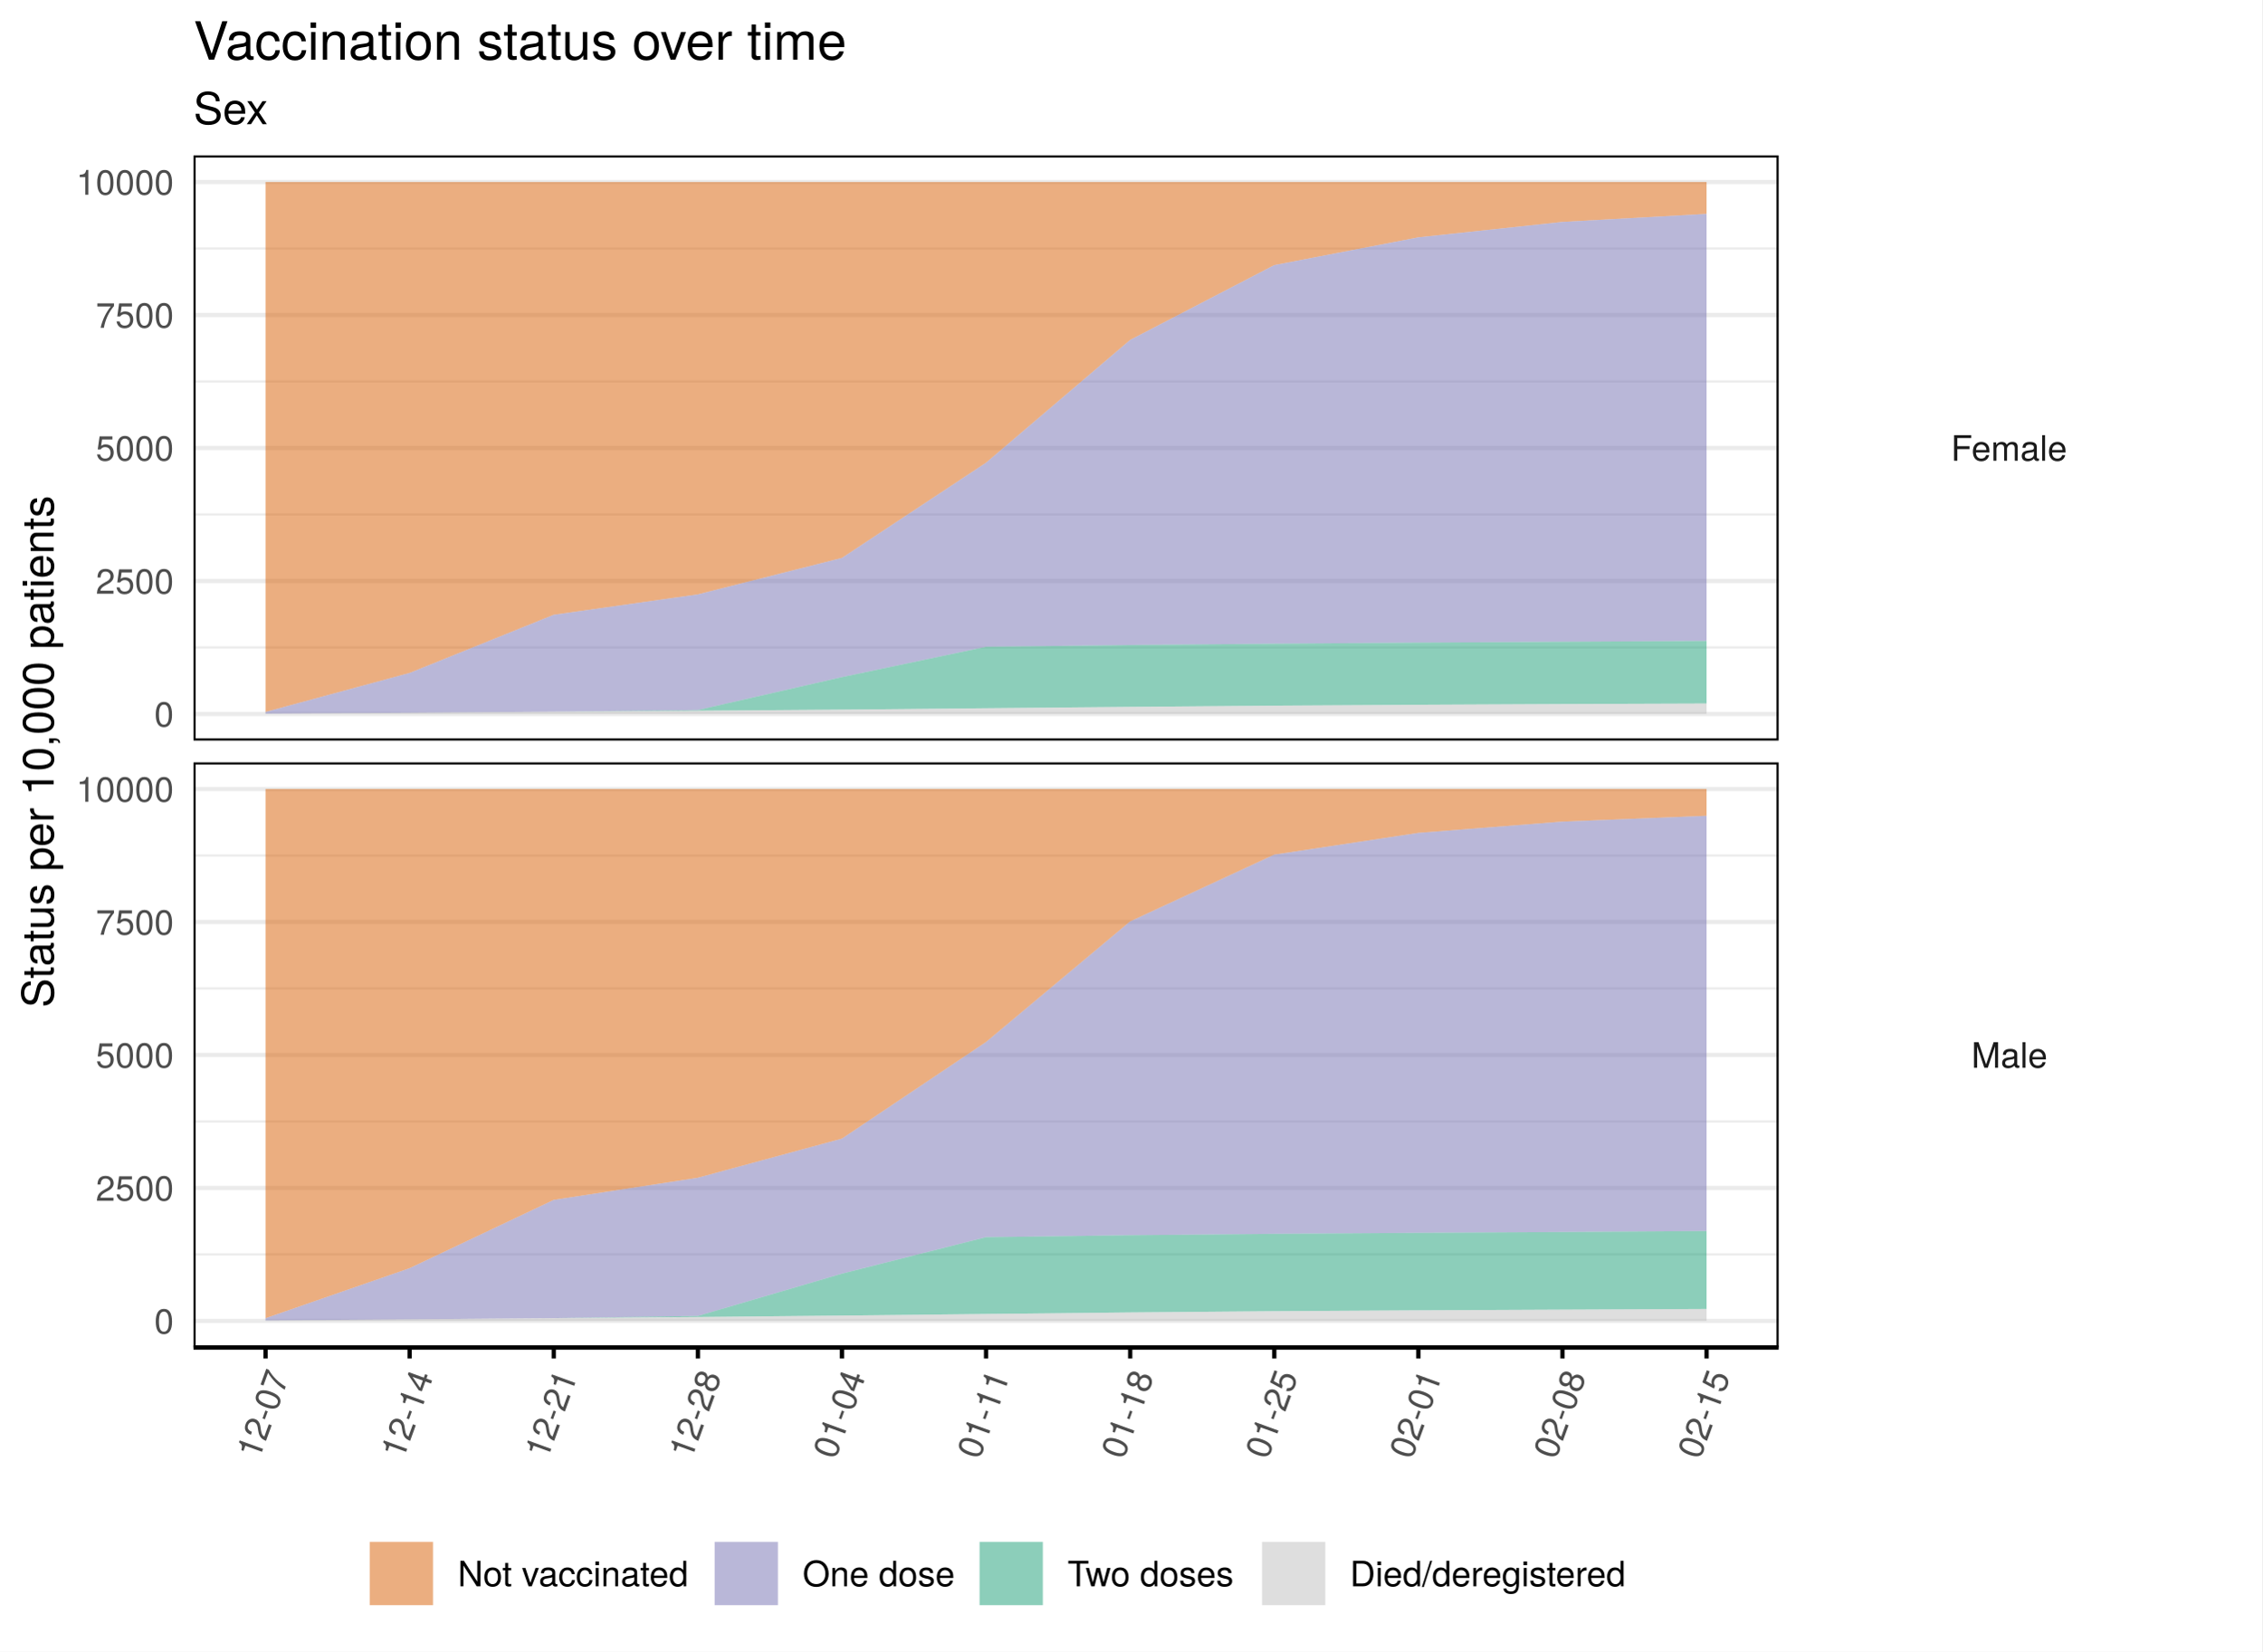
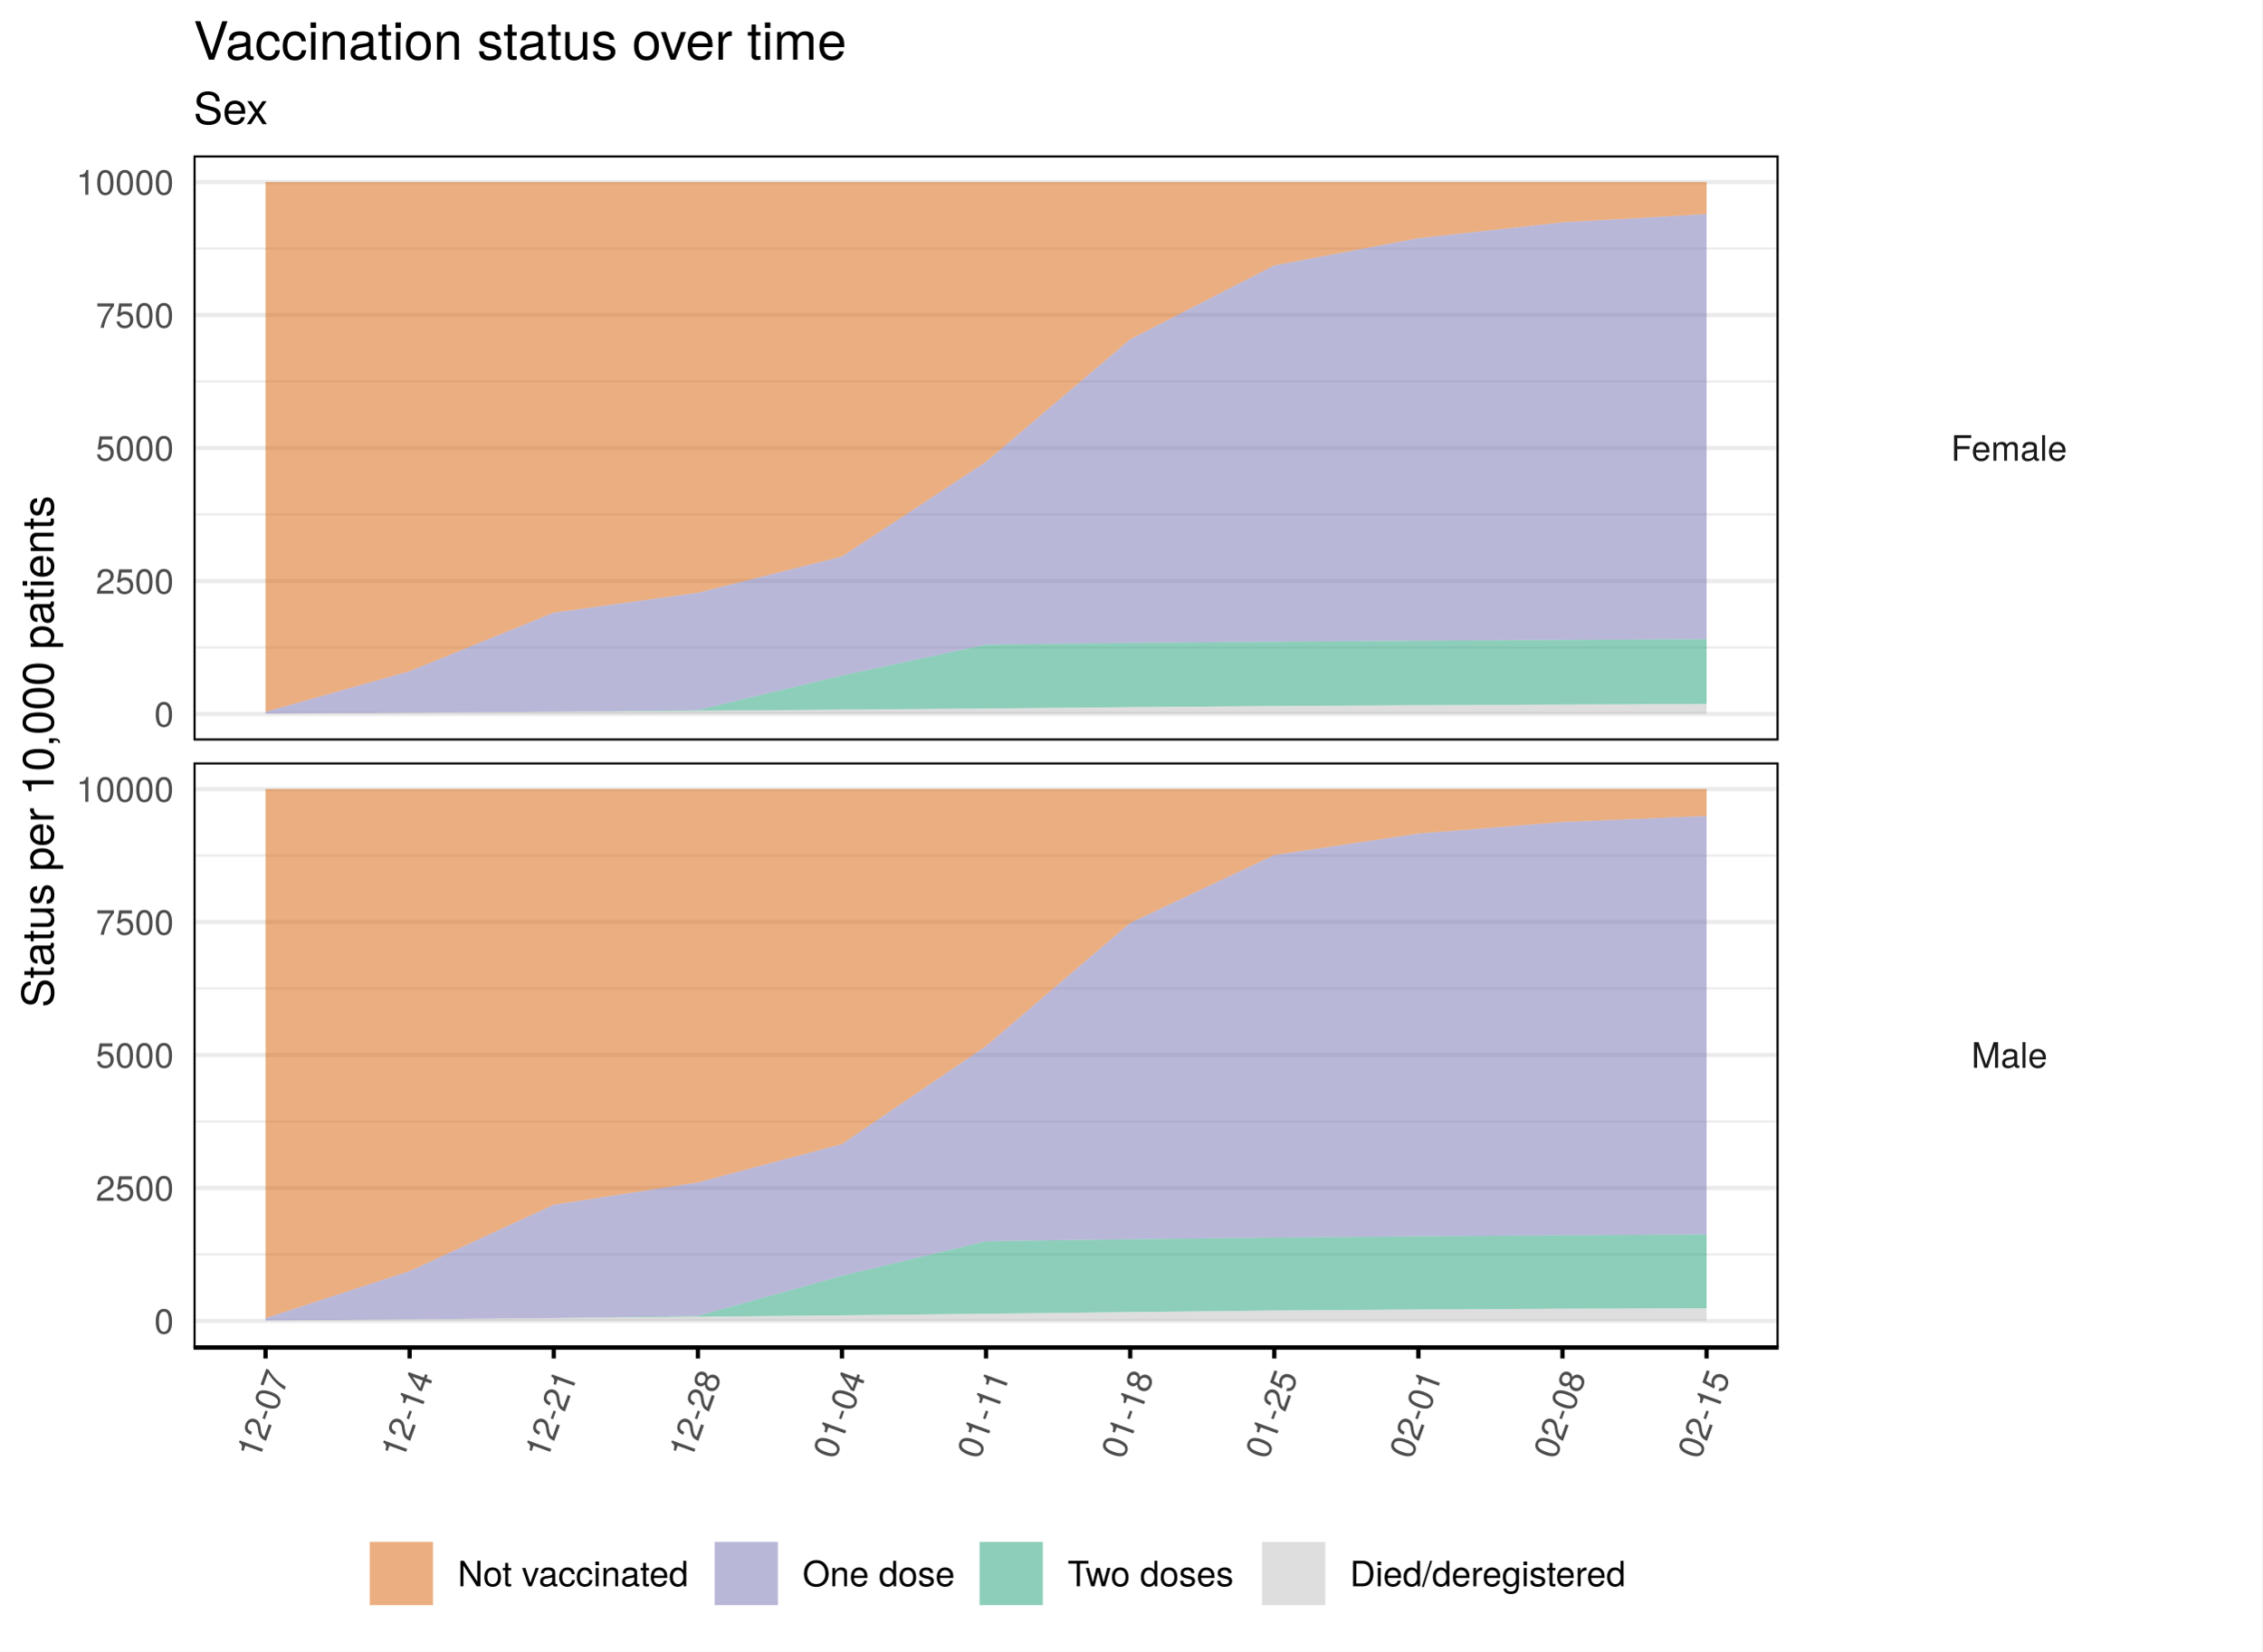
<svg xmlns="http://www.w3.org/2000/svg" viewBox="0 0 566.93 414.02">
  <defs>
    <style type="text/css">
    line, polyline, polygon, path, rect, circle {
      fill: none;
      stroke: #000000;
      stroke-linecap: round;
      stroke-linejoin: round;
      stroke-miterlimit: 10.00;
    }
  </style>
  </defs>
  <rect width="100%" height="100%" style="stroke: none; fill: #FFFFFF;" />
  <defs>
    <clipPath id="cpNDguNDl8NDQ1Ljc3fDE4NS42MnwzOC45NQ==">
      <rect x="48.49" y="38.95" width="397.28" height="146.67" />
    </clipPath>
  </defs>
  <polyline points="48.49,162.29 445.77,162.29 " style="stroke-width: 0.53; stroke: #EBEBEB; stroke-linecap: butt;" clip-path="url(#cpNDguNDl8NDQ1Ljc3fDE4NS42MnwzOC45NQ==)" />
  <polyline points="48.49,128.95 445.77,128.95 " style="stroke-width: 0.53; stroke: #EBEBEB; stroke-linecap: butt;" clip-path="url(#cpNDguNDl8NDQ1Ljc3fDE4NS42MnwzOC45NQ==)" />
  <polyline points="48.49,95.62 445.77,95.62 " style="stroke-width: 0.53; stroke: #EBEBEB; stroke-linecap: butt;" clip-path="url(#cpNDguNDl8NDQ1Ljc3fDE4NS42MnwzOC45NQ==)" />
  <polyline points="48.49,62.28 445.77,62.28 " style="stroke-width: 0.53; stroke: #EBEBEB; stroke-linecap: butt;" clip-path="url(#cpNDguNDl8NDQ1Ljc3fDE4NS42MnwzOC45NQ==)" />
  <polyline points="48.49,178.96 445.77,178.96 " style="stroke-width: 1.07; stroke: #EBEBEB; stroke-linecap: butt;" clip-path="url(#cpNDguNDl8NDQ1Ljc3fDE4NS42MnwzOC45NQ==)" />
  <polyline points="48.49,145.62 445.77,145.62 " style="stroke-width: 1.07; stroke: #EBEBEB; stroke-linecap: butt;" clip-path="url(#cpNDguNDl8NDQ1Ljc3fDE4NS42MnwzOC45NQ==)" />
  <polyline points="48.49,112.29 445.77,112.29 " style="stroke-width: 1.07; stroke: #EBEBEB; stroke-linecap: butt;" clip-path="url(#cpNDguNDl8NDQ1Ljc3fDE4NS42MnwzOC45NQ==)" />
  <polyline points="48.49,78.95 445.77,78.95 " style="stroke-width: 1.07; stroke: #EBEBEB; stroke-linecap: butt;" clip-path="url(#cpNDguNDl8NDQ1Ljc3fDE4NS42MnwzOC45NQ==)" />
  <polyline points="48.49,45.62 445.77,45.62 " style="stroke-width: 1.07; stroke: #EBEBEB; stroke-linecap: butt;" clip-path="url(#cpNDguNDl8NDQ1Ljc3fDE4NS42MnwzOC45NQ==)" />
-   <polygon points="66.55,45.62 102.66,45.62 138.78,45.62 174.90,45.62 211.01,45.62 247.13,45.62 283.25,45.62 319.36,45.62 355.48,45.62 391.60,45.62 427.71,45.62 427.71,53.61 391.60,55.62 355.48,59.49 319.36,66.45 283.25,85.20 247.13,115.98 211.01,139.85 174.90,148.99 138.78,154.10 102.66,168.68 66.55,178.46 " style="stroke-width: 0.00; stroke: none; fill: #D95F02; fill-opacity: 0.50;" clip-path="url(#cpNDguNDl8NDQ1Ljc3fDE4NS42MnwzOC45NQ==)" />
+   <polygon points="66.55,45.62 102.66,45.62 138.78,45.62 174.90,45.62 211.01,45.62 247.13,45.62 283.25,45.62 319.36,45.62 355.48,45.62 391.60,45.62 427.71,45.62 427.71,53.67 391.60,55.74 355.48,59.71 319.36,66.54 283.25,85.06 247.13,115.76 211.01,139.51 174.90,148.59 138.78,153.57 102.66,168.25 66.55,178.43 " style="stroke-width: 0.00; stroke: none; fill: #D95F02; fill-opacity: 0.50;" clip-path="url(#cpNDguNDl8NDQ1Ljc3fDE4NS42MnwzOC45NQ==)" />
  <polyline points="66.55,45.62 102.66,45.62 138.78,45.62 174.90,45.62 211.01,45.62 247.13,45.62 283.25,45.62 319.36,45.62 355.48,45.62 391.60,45.62 427.71,45.62 " style="stroke-width: 1.07; stroke: none;" clip-path="url(#cpNDguNDl8NDQ1Ljc3fDE4NS42MnwzOC45NQ==)" />
-   <polygon points="66.55,178.46 102.66,168.68 138.78,154.10 174.90,148.99 211.01,139.85 247.13,115.98 283.25,85.20 319.36,66.45 355.48,59.49 391.60,55.62 427.71,53.61 427.71,160.65 391.60,160.86 355.48,161.08 319.36,161.35 283.25,161.68 247.13,162.12 211.01,169.72 174.90,177.98 138.78,178.39 102.66,178.66 66.55,178.88 " style="stroke-width: 0.00; stroke: none; fill: #7570B3; fill-opacity: 0.50;" clip-path="url(#cpNDguNDl8NDQ1Ljc3fDE4NS42MnwzOC45NQ==)" />
-   <polyline points="66.55,178.46 102.66,168.68 138.78,154.10 174.90,148.99 211.01,139.85 247.13,115.98 283.25,85.20 319.36,66.45 355.48,59.49 391.60,55.62 427.71,53.61 " style="stroke-width: 1.07; stroke: none;" clip-path="url(#cpNDguNDl8NDQ1Ljc3fDE4NS42MnwzOC45NQ==)" />
-   <polygon points="66.55,178.88 102.66,178.66 138.78,178.39 174.90,177.98 211.01,169.72 247.13,162.12 283.25,161.68 319.36,161.35 355.48,161.08 391.60,160.86 427.71,160.65 427.71,176.35 391.60,176.48 355.48,176.66 319.36,176.88 283.25,177.19 247.13,177.53 211.01,177.88 174.90,178.16 138.78,178.39 102.66,178.66 66.55,178.88 " style="stroke-width: 0.00; stroke: none; fill: #1B9E77; fill-opacity: 0.50;" clip-path="url(#cpNDguNDl8NDQ1Ljc3fDE4NS42MnwzOC45NQ==)" />
-   <polyline points="66.55,178.88 102.66,178.66 138.78,178.39 174.90,177.98 211.01,169.72 247.13,162.12 283.25,161.68 319.36,161.35 355.48,161.08 391.60,160.86 427.71,160.65 " style="stroke-width: 1.07; stroke: none;" clip-path="url(#cpNDguNDl8NDQ1Ljc3fDE4NS42MnwzOC45NQ==)" />
-   <polygon points="66.55,178.88 102.66,178.66 138.78,178.39 174.90,178.16 211.01,177.88 247.13,177.53 283.25,177.19 319.36,176.88 355.48,176.66 391.60,176.48 427.71,176.35 427.71,178.96 391.60,178.96 355.48,178.96 319.36,178.96 283.25,178.96 247.13,178.96 211.01,178.96 174.90,178.96 138.78,178.96 102.66,178.96 66.55,178.96 " style="stroke-width: 0.00; stroke: none; fill: #BEBEBE; fill-opacity: 0.50;" clip-path="url(#cpNDguNDl8NDQ1Ljc3fDE4NS42MnwzOC45NQ==)" />
-   <polyline points="66.55,178.88 102.66,178.66 138.78,178.39 174.90,178.16 211.01,177.88 247.13,177.53 283.25,177.19 319.36,176.88 355.48,176.66 391.60,176.48 427.71,176.35 " style="stroke-width: 1.07; stroke: none;" clip-path="url(#cpNDguNDl8NDQ1Ljc3fDE4NS42MnwzOC45NQ==)" />
+   <polygon points="66.55,178.43 102.66,168.25 138.78,153.57 174.90,148.59 211.01,139.51 247.13,115.76 283.25,85.06 319.36,66.54 355.48,59.71 391.60,55.74 427.71,53.67 427.71,160.20 391.60,160.40 355.48,160.61 319.36,160.86 283.25,161.16 247.13,161.58 211.01,169.33 174.90,177.98 138.78,178.41 102.66,178.62 66.55,178.86 " style="stroke-width: 0.00; stroke: none; fill: #7570B3; fill-opacity: 0.50;" clip-path="url(#cpNDguNDl8NDQ1Ljc3fDE4NS42MnwzOC45NQ==)" />
+   <polyline points="66.55,178.43 102.66,168.25 138.78,153.57 174.90,148.59 211.01,139.51 247.13,115.76 283.25,85.06 319.36,66.54 355.48,59.71 391.60,55.74 427.71,53.67 " style="stroke-width: 1.07; stroke: none;" clip-path="url(#cpNDguNDl8NDQ1Ljc3fDE4NS42MnwzOC45NQ==)" />
+   <polygon points="66.55,178.86 102.66,178.62 138.78,178.41 174.90,177.98 211.01,169.33 247.13,161.58 283.25,161.16 319.36,160.86 355.48,160.61 391.60,160.40 427.71,160.20 427.71,176.47 391.60,176.60 355.48,176.77 319.36,176.97 283.25,177.26 247.13,177.60 211.01,177.90 174.90,178.18 138.78,178.41 102.66,178.62 66.55,178.86 " style="stroke-width: 0.00; stroke: none; fill: #1B9E77; fill-opacity: 0.50;" clip-path="url(#cpNDguNDl8NDQ1Ljc3fDE4NS42MnwzOC45NQ==)" />
+   <polyline points="66.55,178.86 102.66,178.62 138.78,178.41 174.90,177.98 211.01,169.33 247.13,161.58 283.25,161.16 319.36,160.86 355.48,160.61 391.60,160.40 427.71,160.20 " style="stroke-width: 1.07; stroke: none;" clip-path="url(#cpNDguNDl8NDQ1Ljc3fDE4NS42MnwzOC45NQ==)" />
+   <polygon points="66.55,178.86 102.66,178.62 138.78,178.41 174.90,178.18 211.01,177.90 247.13,177.60 283.25,177.26 319.36,176.97 355.48,176.77 391.60,176.60 427.71,176.47 427.71,178.96 391.60,178.96 355.48,178.96 319.36,178.96 283.25,178.96 247.13,178.96 211.01,178.96 174.90,178.96 138.78,178.96 102.66,178.96 66.55,178.96 " style="stroke-width: 0.00; stroke: none; fill: #BEBEBE; fill-opacity: 0.50;" clip-path="url(#cpNDguNDl8NDQ1Ljc3fDE4NS42MnwzOC45NQ==)" />
+   <polyline points="66.55,178.86 102.66,178.62 138.78,178.41 174.90,178.18 211.01,177.90 247.13,177.60 283.25,177.26 319.36,176.97 355.48,176.77 391.60,176.60 427.71,176.47 " style="stroke-width: 1.07; stroke: none;" clip-path="url(#cpNDguNDl8NDQ1Ljc3fDE4NS42MnwzOC45NQ==)" />
  <rect x="48.49" y="38.95" width="397.28" height="146.67" style="stroke-width: 1.07;" clip-path="url(#cpNDguNDl8NDQ1Ljc3fDE4NS42MnwzOC45NQ==)" />
  <defs>
    <clipPath id="cpMC4wMHw1NjYuOTN8NDE0LjAyfDAuMDA=">
      <rect x="0.00" y="0.00" width="566.93" height="414.02" />
    </clipPath>
  </defs>
  <defs>
    <clipPath id="cpNDguNDl8NDQ1Ljc3fDMzNy43OHwxOTEuMTA=">
      <rect x="48.49" y="191.10" width="397.28" height="146.67" />
    </clipPath>
  </defs>
  <polyline points="48.49,314.44 445.77,314.44 " style="stroke-width: 0.53; stroke: #EBEBEB; stroke-linecap: butt;" clip-path="url(#cpNDguNDl8NDQ1Ljc3fDMzNy43OHwxOTEuMTA=)" />
  <polyline points="48.49,281.11 445.77,281.11 " style="stroke-width: 0.53; stroke: #EBEBEB; stroke-linecap: butt;" clip-path="url(#cpNDguNDl8NDQ1Ljc3fDMzNy43OHwxOTEuMTA=)" />
  <polyline points="48.49,247.77 445.77,247.77 " style="stroke-width: 0.53; stroke: #EBEBEB; stroke-linecap: butt;" clip-path="url(#cpNDguNDl8NDQ1Ljc3fDMzNy43OHwxOTEuMTA=)" />
  <polyline points="48.49,214.44 445.77,214.44 " style="stroke-width: 0.53; stroke: #EBEBEB; stroke-linecap: butt;" clip-path="url(#cpNDguNDl8NDQ1Ljc3fDMzNy43OHwxOTEuMTA=)" />
  <polyline points="48.49,331.11 445.77,331.11 " style="stroke-width: 1.07; stroke: #EBEBEB; stroke-linecap: butt;" clip-path="url(#cpNDguNDl8NDQ1Ljc3fDMzNy43OHwxOTEuMTA=)" />
  <polyline points="48.49,297.77 445.77,297.77 " style="stroke-width: 1.07; stroke: #EBEBEB; stroke-linecap: butt;" clip-path="url(#cpNDguNDl8NDQ1Ljc3fDMzNy43OHwxOTEuMTA=)" />
  <polyline points="48.49,264.44 445.77,264.44 " style="stroke-width: 1.07; stroke: #EBEBEB; stroke-linecap: butt;" clip-path="url(#cpNDguNDl8NDQ1Ljc3fDMzNy43OHwxOTEuMTA=)" />
  <polyline points="48.49,231.10 445.77,231.10 " style="stroke-width: 1.07; stroke: #EBEBEB; stroke-linecap: butt;" clip-path="url(#cpNDguNDl8NDQ1Ljc3fDMzNy43OHwxOTEuMTA=)" />
  <polyline points="48.49,197.77 445.77,197.77 " style="stroke-width: 1.07; stroke: #EBEBEB; stroke-linecap: butt;" clip-path="url(#cpNDguNDl8NDQ1Ljc3fDMzNy43OHwxOTEuMTA=)" />
-   <polygon points="66.55,197.77 102.66,197.77 138.78,197.77 174.90,197.77 211.01,197.77 247.13,197.77 283.25,197.77 319.36,197.77 355.48,197.77 391.60,197.77 427.71,197.77 427.71,204.49 391.60,205.95 355.48,208.78 319.36,214.23 283.25,230.97 247.13,261.20 211.01,285.42 174.90,295.23 138.78,300.78 102.66,317.90 66.55,330.44 " style="stroke-width: 0.00; stroke: none; fill: #D95F02; fill-opacity: 0.50;" clip-path="url(#cpNDguNDl8NDQ1Ljc3fDMzNy43OHwxOTEuMTA=)" />
+   <polygon points="66.55,197.77 102.66,197.77 138.78,197.77 174.90,197.77 211.01,197.77 247.13,197.77 283.25,197.77 319.36,197.77 355.48,197.77 391.60,197.77 427.71,197.77 427.71,204.53 391.60,206.05 355.48,208.95 319.36,214.34 283.25,231.35 247.13,262.21 211.01,286.78 174.90,296.40 138.78,301.99 102.66,318.62 66.55,330.41 " style="stroke-width: 0.00; stroke: none; fill: #D95F02; fill-opacity: 0.50;" clip-path="url(#cpNDguNDl8NDQ1Ljc3fDMzNy43OHwxOTEuMTA=)" />
  <polyline points="66.55,197.77 102.66,197.77 138.78,197.77 174.90,197.77 211.01,197.77 247.13,197.77 283.25,197.77 319.36,197.77 355.48,197.77 391.60,197.77 427.71,197.77 " style="stroke-width: 1.07; stroke: none;" clip-path="url(#cpNDguNDl8NDQ1Ljc3fDMzNy43OHwxOTEuMTA=)" />
-   <polygon points="66.55,330.44 102.66,317.90 138.78,300.78 174.90,295.23 211.01,285.42 247.13,261.20 283.25,230.97 319.36,214.23 355.48,208.78 391.60,205.95 427.71,204.49 427.71,308.57 391.60,308.82 355.48,309.03 319.36,309.28 283.25,309.62 247.13,310.11 211.01,319.26 174.90,329.87 138.78,330.41 102.66,330.72 66.55,331.00 " style="stroke-width: 0.00; stroke: none; fill: #7570B3; fill-opacity: 0.50;" clip-path="url(#cpNDguNDl8NDQ1Ljc3fDMzNy43OHwxOTEuMTA=)" />
-   <polyline points="66.55,330.44 102.66,317.90 138.78,300.78 174.90,295.23 211.01,285.42 247.13,261.20 283.25,230.97 319.36,214.23 355.48,208.78 391.60,205.95 427.71,204.49 " style="stroke-width: 1.07; stroke: none;" clip-path="url(#cpNDguNDl8NDQ1Ljc3fDMzNy43OHwxOTEuMTA=)" />
-   <polygon points="66.55,331.00 102.66,330.72 138.78,330.41 174.90,329.87 211.01,319.26 247.13,310.11 283.25,309.62 319.36,309.28 355.48,309.03 391.60,308.82 427.71,308.57 427.71,328.11 391.60,328.28 355.48,328.45 319.36,328.67 283.25,328.98 247.13,329.37 211.01,329.77 174.90,330.14 138.78,330.41 102.66,330.72 66.55,331.00 " style="stroke-width: 0.00; stroke: none; fill: #1B9E77; fill-opacity: 0.50;" clip-path="url(#cpNDguNDl8NDQ1Ljc3fDMzNy43OHwxOTEuMTA=)" />
-   <polyline points="66.55,331.00 102.66,330.72 138.78,330.41 174.90,329.87 211.01,319.26 247.13,310.11 283.25,309.62 319.36,309.28 355.48,309.03 391.60,308.82 427.71,308.57 " style="stroke-width: 1.07; stroke: none;" clip-path="url(#cpNDguNDl8NDQ1Ljc3fDMzNy43OHwxOTEuMTA=)" />
-   <polygon points="66.55,331.00 102.66,330.72 138.78,330.41 174.90,330.14 211.01,329.77 247.13,329.37 283.25,328.98 319.36,328.67 355.48,328.45 391.60,328.28 427.71,328.11 427.71,331.11 391.60,331.11 355.48,331.11 319.36,331.11 283.25,331.11 247.13,331.11 211.01,331.11 174.90,331.11 138.78,331.11 102.66,331.11 66.55,331.11 " style="stroke-width: 0.00; stroke: none; fill: #BEBEBE; fill-opacity: 0.50;" clip-path="url(#cpNDguNDl8NDQ1Ljc3fDMzNy43OHwxOTEuMTA=)" />
-   <polyline points="66.55,331.00 102.66,330.72 138.78,330.41 174.90,330.14 211.01,329.77 247.13,329.37 283.25,328.98 319.36,328.67 355.48,328.45 391.60,328.28 427.71,328.11 " style="stroke-width: 1.07; stroke: none;" clip-path="url(#cpNDguNDl8NDQ1Ljc3fDMzNy43OHwxOTEuMTA=)" />
+   <polygon points="66.55,330.41 102.66,318.62 138.78,301.99 174.90,296.40 211.01,286.78 247.13,262.21 283.25,231.35 319.36,214.34 355.48,208.95 391.60,206.05 427.71,204.53 427.71,309.43 391.60,309.65 355.48,309.90 319.36,310.22 283.25,310.62 247.13,311.13 211.01,319.81 174.90,329.83 138.78,330.39 102.66,330.72 66.55,330.99 " style="stroke-width: 0.00; stroke: none; fill: #7570B3; fill-opacity: 0.50;" clip-path="url(#cpNDguNDl8NDQ1Ljc3fDMzNy43OHwxOTEuMTA=)" />
+   <polyline points="66.55,330.41 102.66,318.62 138.78,301.99 174.90,296.40 211.01,286.78 247.13,262.21 283.25,231.35 319.36,214.34 355.48,208.95 391.60,206.05 427.71,204.53 " style="stroke-width: 1.07; stroke: none;" clip-path="url(#cpNDguNDl8NDQ1Ljc3fDMzNy43OHwxOTEuMTA=)" />
+   <polygon points="66.55,330.99 102.66,330.72 138.78,330.39 174.90,329.83 211.01,319.81 247.13,311.13 283.25,310.62 319.36,310.22 355.48,309.90 391.60,309.65 427.71,309.43 427.71,327.93 391.60,328.06 355.48,328.25 319.36,328.50 283.25,328.89 247.13,329.30 211.01,329.71 174.90,330.06 138.78,330.39 102.66,330.72 66.55,330.99 " style="stroke-width: 0.00; stroke: none; fill: #1B9E77; fill-opacity: 0.50;" clip-path="url(#cpNDguNDl8NDQ1Ljc3fDMzNy43OHwxOTEuMTA=)" />
+   <polyline points="66.55,330.99 102.66,330.72 138.78,330.39 174.90,329.83 211.01,319.81 247.13,311.13 283.25,310.62 319.36,310.22 355.48,309.90 391.60,309.65 427.71,309.43 " style="stroke-width: 1.07; stroke: none;" clip-path="url(#cpNDguNDl8NDQ1Ljc3fDMzNy43OHwxOTEuMTA=)" />
+   <polygon points="66.55,330.99 102.66,330.72 138.78,330.39 174.90,330.06 211.01,329.71 247.13,329.30 283.25,328.89 319.36,328.50 355.48,328.25 391.60,328.06 427.71,327.93 427.71,331.11 391.60,331.11 355.48,331.11 319.36,331.11 283.25,331.11 247.13,331.11 211.01,331.11 174.90,331.11 138.78,331.11 102.66,331.11 66.55,331.11 " style="stroke-width: 0.00; stroke: none; fill: #BEBEBE; fill-opacity: 0.50;" clip-path="url(#cpNDguNDl8NDQ1Ljc3fDMzNy43OHwxOTEuMTA=)" />
+   <polyline points="66.55,330.99 102.66,330.72 138.78,330.39 174.90,330.06 211.01,329.71 247.13,329.30 283.25,328.89 319.36,328.50 355.48,328.25 391.60,328.06 427.71,327.93 " style="stroke-width: 1.07; stroke: none;" clip-path="url(#cpNDguNDl8NDQ1Ljc3fDMzNy43OHwxOTEuMTA=)" />
  <rect x="48.49" y="191.10" width="397.28" height="146.67" style="stroke-width: 1.07;" clip-path="url(#cpNDguNDl8NDQ1Ljc3fDMzNy43OHwxOTEuMTA=)" />
  <defs>
    <clipPath id="cpMC4wMHw1NjYuOTN8NDE0LjAyfDAuMDA=">
      <rect x="0.00" y="0.00" width="566.93" height="414.02" />
    </clipPath>
  </defs>
  <defs>
    <clipPath id="cpNDQ1Ljc3fDU2MS40NXwxODUuNjJ8MzguOTU=">
      <rect x="445.77" y="38.95" width="115.68" height="146.67" />
    </clipPath>
  </defs>
  <defs>
    <clipPath id="cpNDg0LjU2fDUyMi42NnwxODUuNjJ8MzguOTU=">
      <rect x="484.56" y="38.95" width="38.11" height="146.67" />
    </clipPath>
  </defs>
  <g clip-path="url(#cpNDg0LjU2fDUyMi42NnwxODUuNjJ8MzguOTU=)">
    <text x="488.94" y="115.49" style="font-size: 8.80px; fill: #1A1A1A; font-family: TeX Gyre Heros;" textLength="29.34px" lengthAdjust="spacingAndGlyphs">Female</text>
  </g>
  <defs>
    <clipPath id="cpNDQ1Ljc3fDU2MS40NXwxODUuNjJ8MzguOTU=">
      <rect x="445.77" y="38.95" width="115.68" height="146.67" />
    </clipPath>
  </defs>
  <defs>
    <clipPath id="cpMC4wMHw1NjYuOTN8NDE0LjAyfDAuMDA=">
      <rect x="0.00" y="0.00" width="566.93" height="414.02" />
    </clipPath>
  </defs>
  <defs>
    <clipPath id="cpNDQ1Ljc3fDU2MS40NXwzMzcuNzh8MTkxLjEw">
      <rect x="445.77" y="191.10" width="115.68" height="146.67" />
    </clipPath>
  </defs>
  <defs>
    <clipPath id="cpNDg0LjU2fDUyMi42NnwzMzcuNzh8MTkxLjEw">
      <rect x="484.56" y="191.10" width="38.11" height="146.67" />
    </clipPath>
  </defs>
  <g clip-path="url(#cpNDg0LjU2fDUyMi42NnwzMzcuNzh8MTkxLjEw)">
    <text x="494.08" y="267.65" style="font-size: 8.80px; fill: #1A1A1A; font-family: TeX Gyre Heros;" textLength="19.07px" lengthAdjust="spacingAndGlyphs">Male</text>
  </g>
  <defs>
    <clipPath id="cpNDQ1Ljc3fDU2MS40NXwzMzcuNzh8MTkxLjEw">
      <rect x="445.77" y="191.10" width="115.68" height="146.67" />
    </clipPath>
  </defs>
  <defs>
    <clipPath id="cpMC4wMHw1NjYuOTN8NDE0LjAyfDAuMDA=">
      <rect x="0.00" y="0.00" width="566.93" height="414.02" />
    </clipPath>
  </defs>
  <polyline points="48.49,337.78 445.77,337.78 " style="stroke-width: 1.07; stroke-linecap: butt;" clip-path="url(#cpMC4wMHw1NjYuOTN8NDE0LjAyfDAuMDA=)" />
  <polyline points="66.55,340.52 66.55,337.78 " style="stroke-width: 1.07; stroke-linecap: butt;" clip-path="url(#cpMC4wMHw1NjYuOTN8NDE0LjAyfDAuMDA=)" />
  <polyline points="102.66,340.52 102.66,337.78 " style="stroke-width: 1.07; stroke-linecap: butt;" clip-path="url(#cpMC4wMHw1NjYuOTN8NDE0LjAyfDAuMDA=)" />
  <polyline points="138.78,340.52 138.78,337.78 " style="stroke-width: 1.07; stroke-linecap: butt;" clip-path="url(#cpMC4wMHw1NjYuOTN8NDE0LjAyfDAuMDA=)" />
  <polyline points="174.90,340.52 174.90,337.78 " style="stroke-width: 1.07; stroke-linecap: butt;" clip-path="url(#cpMC4wMHw1NjYuOTN8NDE0LjAyfDAuMDA=)" />
  <polyline points="211.01,340.52 211.01,337.78 " style="stroke-width: 1.07; stroke-linecap: butt;" clip-path="url(#cpMC4wMHw1NjYuOTN8NDE0LjAyfDAuMDA=)" />
  <polyline points="247.13,340.52 247.13,337.78 " style="stroke-width: 1.07; stroke-linecap: butt;" clip-path="url(#cpMC4wMHw1NjYuOTN8NDE0LjAyfDAuMDA=)" />
  <polyline points="283.25,340.52 283.25,337.78 " style="stroke-width: 1.07; stroke-linecap: butt;" clip-path="url(#cpMC4wMHw1NjYuOTN8NDE0LjAyfDAuMDA=)" />
  <polyline points="319.36,340.52 319.36,337.78 " style="stroke-width: 1.07; stroke-linecap: butt;" clip-path="url(#cpMC4wMHw1NjYuOTN8NDE0LjAyfDAuMDA=)" />
  <polyline points="355.48,340.52 355.48,337.78 " style="stroke-width: 1.07; stroke-linecap: butt;" clip-path="url(#cpMC4wMHw1NjYuOTN8NDE0LjAyfDAuMDA=)" />
  <polyline points="391.60,340.52 391.60,337.78 " style="stroke-width: 1.07; stroke-linecap: butt;" clip-path="url(#cpMC4wMHw1NjYuOTN8NDE0LjAyfDAuMDA=)" />
  <polyline points="427.71,340.52 427.71,337.78 " style="stroke-width: 1.07; stroke-linecap: butt;" clip-path="url(#cpMC4wMHw1NjYuOTN8NDE0LjAyfDAuMDA=)" />
  <g clip-path="url(#cpMC4wMHw1NjYuOTN8NDE0LjAyfDAuMDA=)">
    <text transform="translate(64.88,366.05) rotate(-70)" style="font-size: 8.80px; fill: #4D4D4D; font-family: TeX Gyre Heros;" textLength="22.50px" lengthAdjust="spacingAndGlyphs">12-07</text>
  </g>
  <g clip-path="url(#cpMC4wMHw1NjYuOTN8NDE0LjAyfDAuMDA=)">
    <text transform="translate(101.00,366.05) rotate(-70)" style="font-size: 8.80px; fill: #4D4D4D; font-family: TeX Gyre Heros;" textLength="22.50px" lengthAdjust="spacingAndGlyphs">12-14</text>
  </g>
  <g clip-path="url(#cpMC4wMHw1NjYuOTN8NDE0LjAyfDAuMDA=)">
    <text transform="translate(137.11,366.05) rotate(-70)" style="font-size: 8.80px; fill: #4D4D4D; font-family: TeX Gyre Heros;" textLength="22.50px" lengthAdjust="spacingAndGlyphs">12-21</text>
  </g>
  <g clip-path="url(#cpMC4wMHw1NjYuOTN8NDE0LjAyfDAuMDA=)">
    <text transform="translate(173.23,366.05) rotate(-70)" style="font-size: 8.80px; fill: #4D4D4D; font-family: TeX Gyre Heros;" textLength="22.50px" lengthAdjust="spacingAndGlyphs">12-28</text>
  </g>
  <g clip-path="url(#cpMC4wMHw1NjYuOTN8NDE0LjAyfDAuMDA=)">
    <text transform="translate(209.35,366.05) rotate(-70)" style="font-size: 8.80px; fill: #4D4D4D; font-family: TeX Gyre Heros;" textLength="22.50px" lengthAdjust="spacingAndGlyphs">01-04</text>
  </g>
  <g clip-path="url(#cpMC4wMHw1NjYuOTN8NDE0LjAyfDAuMDA=)">
    <text transform="translate(245.46,366.05) rotate(-70)" style="font-size: 8.80px; fill: #4D4D4D; font-family: TeX Gyre Heros;" textLength="22.50px" lengthAdjust="spacingAndGlyphs">01-11</text>
  </g>
  <g clip-path="url(#cpMC4wMHw1NjYuOTN8NDE0LjAyfDAuMDA=)">
    <text transform="translate(281.58,366.05) rotate(-70)" style="font-size: 8.80px; fill: #4D4D4D; font-family: TeX Gyre Heros;" textLength="22.50px" lengthAdjust="spacingAndGlyphs">01-18</text>
  </g>
  <g clip-path="url(#cpMC4wMHw1NjYuOTN8NDE0LjAyfDAuMDA=)">
    <text transform="translate(317.70,366.05) rotate(-70)" style="font-size: 8.80px; fill: #4D4D4D; font-family: TeX Gyre Heros;" textLength="22.50px" lengthAdjust="spacingAndGlyphs">01-25</text>
  </g>
  <g clip-path="url(#cpMC4wMHw1NjYuOTN8NDE0LjAyfDAuMDA=)">
    <text transform="translate(353.81,366.05) rotate(-70)" style="font-size: 8.80px; fill: #4D4D4D; font-family: TeX Gyre Heros;" textLength="22.50px" lengthAdjust="spacingAndGlyphs">02-01</text>
  </g>
  <g clip-path="url(#cpMC4wMHw1NjYuOTN8NDE0LjAyfDAuMDA=)">
    <text transform="translate(389.93,366.05) rotate(-70)" style="font-size: 8.80px; fill: #4D4D4D; font-family: TeX Gyre Heros;" textLength="22.50px" lengthAdjust="spacingAndGlyphs">02-08</text>
  </g>
  <g clip-path="url(#cpMC4wMHw1NjYuOTN8NDE0LjAyfDAuMDA=)">
    <text transform="translate(426.05,366.05) rotate(-70)" style="font-size: 8.80px; fill: #4D4D4D; font-family: TeX Gyre Heros;" textLength="22.50px" lengthAdjust="spacingAndGlyphs">02-15</text>
  </g>
  <g clip-path="url(#cpMC4wMHw1NjYuOTN8NDE0LjAyfDAuMDA=)">
    <text x="38.66" y="182.16" style="font-size: 8.80px; fill: #4D4D4D; font-family: TeX Gyre Heros;" textLength="4.89px" lengthAdjust="spacingAndGlyphs">0</text>
  </g>
  <g clip-path="url(#cpMC4wMHw1NjYuOTN8NDE0LjAyfDAuMDA=)">
    <text x="23.99" y="148.83" style="font-size: 8.80px; fill: #4D4D4D; font-family: TeX Gyre Heros;" textLength="19.57px" lengthAdjust="spacingAndGlyphs">2500</text>
  </g>
  <g clip-path="url(#cpMC4wMHw1NjYuOTN8NDE0LjAyfDAuMDA=)">
    <text x="23.99" y="115.49" style="font-size: 8.80px; fill: #4D4D4D; font-family: TeX Gyre Heros;" textLength="19.57px" lengthAdjust="spacingAndGlyphs">5000</text>
  </g>
  <g clip-path="url(#cpMC4wMHw1NjYuOTN8NDE0LjAyfDAuMDA=)">
    <text x="23.99" y="82.16" style="font-size: 8.80px; fill: #4D4D4D; font-family: TeX Gyre Heros;" textLength="19.57px" lengthAdjust="spacingAndGlyphs">7500</text>
  </g>
  <g clip-path="url(#cpMC4wMHw1NjYuOTN8NDE0LjAyfDAuMDA=)">
    <text x="19.09" y="48.82" style="font-size: 8.80px; fill: #4D4D4D; font-family: TeX Gyre Heros;" textLength="24.46px" lengthAdjust="spacingAndGlyphs">10000</text>
  </g>
  <g clip-path="url(#cpMC4wMHw1NjYuOTN8NDE0LjAyfDAuMDA=)">
    <text x="38.66" y="334.32" style="font-size: 8.80px; fill: #4D4D4D; font-family: TeX Gyre Heros;" textLength="4.89px" lengthAdjust="spacingAndGlyphs">0</text>
  </g>
  <g clip-path="url(#cpMC4wMHw1NjYuOTN8NDE0LjAyfDAuMDA=)">
    <text x="23.99" y="300.98" style="font-size: 8.80px; fill: #4D4D4D; font-family: TeX Gyre Heros;" textLength="19.57px" lengthAdjust="spacingAndGlyphs">2500</text>
  </g>
  <g clip-path="url(#cpMC4wMHw1NjYuOTN8NDE0LjAyfDAuMDA=)">
    <text x="23.99" y="267.65" style="font-size: 8.80px; fill: #4D4D4D; font-family: TeX Gyre Heros;" textLength="19.57px" lengthAdjust="spacingAndGlyphs">5000</text>
  </g>
  <g clip-path="url(#cpMC4wMHw1NjYuOTN8NDE0LjAyfDAuMDA=)">
    <text x="23.99" y="234.31" style="font-size: 8.80px; fill: #4D4D4D; font-family: TeX Gyre Heros;" textLength="19.57px" lengthAdjust="spacingAndGlyphs">7500</text>
  </g>
  <g clip-path="url(#cpMC4wMHw1NjYuOTN8NDE0LjAyfDAuMDA=)">
    <text x="19.09" y="200.98" style="font-size: 8.80px; fill: #4D4D4D; font-family: TeX Gyre Heros;" textLength="24.46px" lengthAdjust="spacingAndGlyphs">10000</text>
  </g>
  <g clip-path="url(#cpMC4wMHw1NjYuOTN8NDE0LjAyfDAuMDA=)">
    <text transform="translate(13.45,252.57) rotate(-90)" style="font-size: 11.00px; font-family: TeX Gyre Heros;" textLength="128.41px" lengthAdjust="spacingAndGlyphs">Status per 10,000 patients</text>
  </g>
  <rect x="92.66" y="386.49" width="15.86" height="15.86" style="stroke-width: 1.07; stroke: none; stroke-linecap: square; stroke-linejoin: miter; fill: #D95F02; fill-opacity: 0.50;" clip-path="url(#cpMC4wMHw1NjYuOTN8NDE0LjAyfDAuMDA=)" />
  <rect x="179.10" y="386.49" width="15.86" height="15.86" style="stroke-width: 1.07; stroke: none; stroke-linecap: square; stroke-linejoin: miter; fill: #7570B3; fill-opacity: 0.50;" clip-path="url(#cpMC4wMHw1NjYuOTN8NDE0LjAyfDAuMDA=)" />
  <rect x="245.50" y="386.49" width="15.86" height="15.86" style="stroke-width: 1.07; stroke: none; stroke-linecap: square; stroke-linejoin: miter; fill: #1B9E77; fill-opacity: 0.50;" clip-path="url(#cpMC4wMHw1NjYuOTN8NDE0LjAyfDAuMDA=)" />
  <rect x="316.29" y="386.49" width="15.86" height="15.86" style="stroke-width: 1.07; stroke: none; stroke-linecap: square; stroke-linejoin: miter; fill: #BEBEBE; fill-opacity: 0.50;" clip-path="url(#cpMC4wMHw1NjYuOTN8NDE0LjAyfDAuMDA=)" />
  <g clip-path="url(#cpMC4wMHw1NjYuOTN8NDE0LjAyfDAuMDA=)">
    <text x="114.71" y="397.63" style="font-size: 8.80px; font-family: TeX Gyre Heros;" textLength="58.20px" lengthAdjust="spacingAndGlyphs">Not vaccinated</text>
  </g>
  <g clip-path="url(#cpMC4wMHw1NjYuOTN8NDE0LjAyfDAuMDA=)">
    <text x="201.15" y="397.63" style="font-size: 8.80px; font-family: TeX Gyre Heros;" textLength="38.16px" lengthAdjust="spacingAndGlyphs">One dose</text>
  </g>
  <g clip-path="url(#cpMC4wMHw1NjYuOTN8NDE0LjAyfDAuMDA=)">
    <text x="267.55" y="397.63" style="font-size: 8.80px; font-family: TeX Gyre Heros;" textLength="42.55px" lengthAdjust="spacingAndGlyphs">Two doses</text>
  </g>
  <g clip-path="url(#cpMC4wMHw1NjYuOTN8NDE0LjAyfDAuMDA=)">
    <text x="338.34" y="397.63" style="font-size: 8.80px; font-family: TeX Gyre Heros;" textLength="69.45px" lengthAdjust="spacingAndGlyphs">Died/deregistered</text>
  </g>
  <g clip-path="url(#cpMC4wMHw1NjYuOTN8NDE0LjAyfDAuMDA=)">
    <text x="48.49" y="31.12" style="font-size: 11.00px; font-family: TeX Gyre Heros;" textLength="18.95px" lengthAdjust="spacingAndGlyphs">Sex</text>
  </g>
  <g clip-path="url(#cpMC4wMHw1NjYuOTN8NDE0LjAyfDAuMDA=)">
    <text x="48.49" y="14.95" style="font-size: 13.20px; font-family: TeX Gyre Heros;" textLength="165.07px" lengthAdjust="spacingAndGlyphs">Vaccination status over time</text>
  </g>
</svg>
